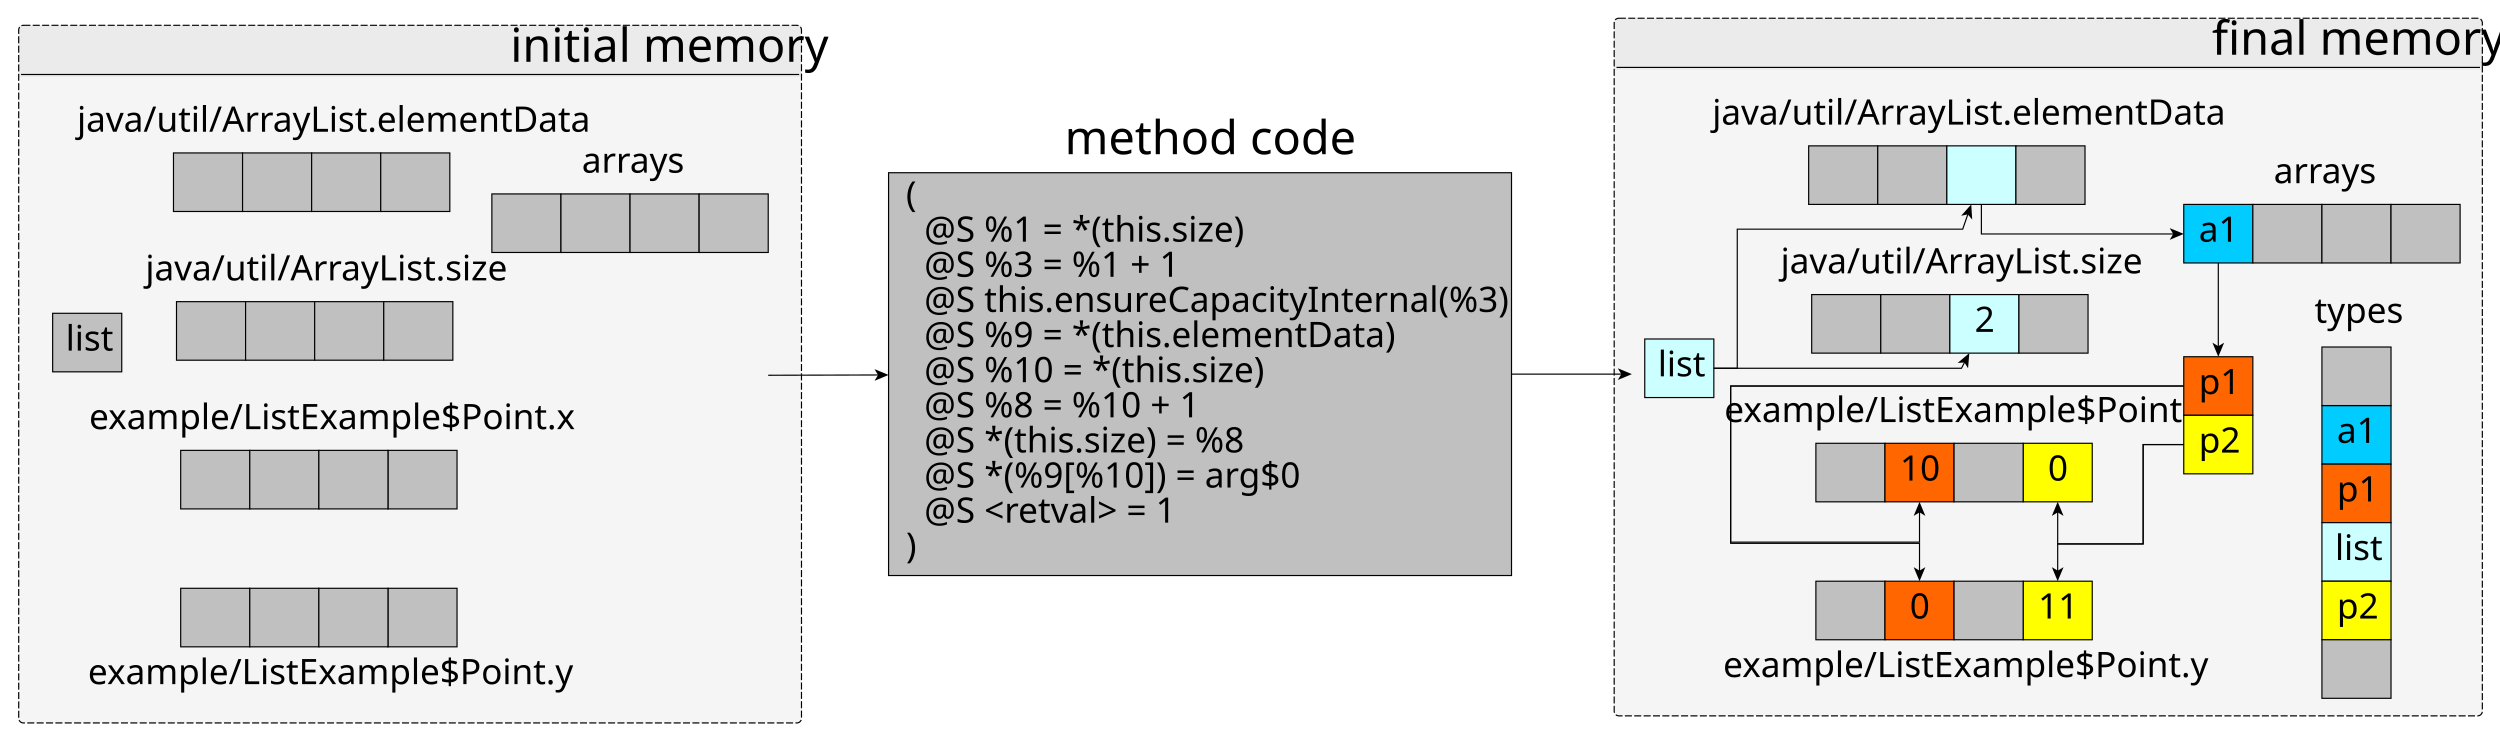
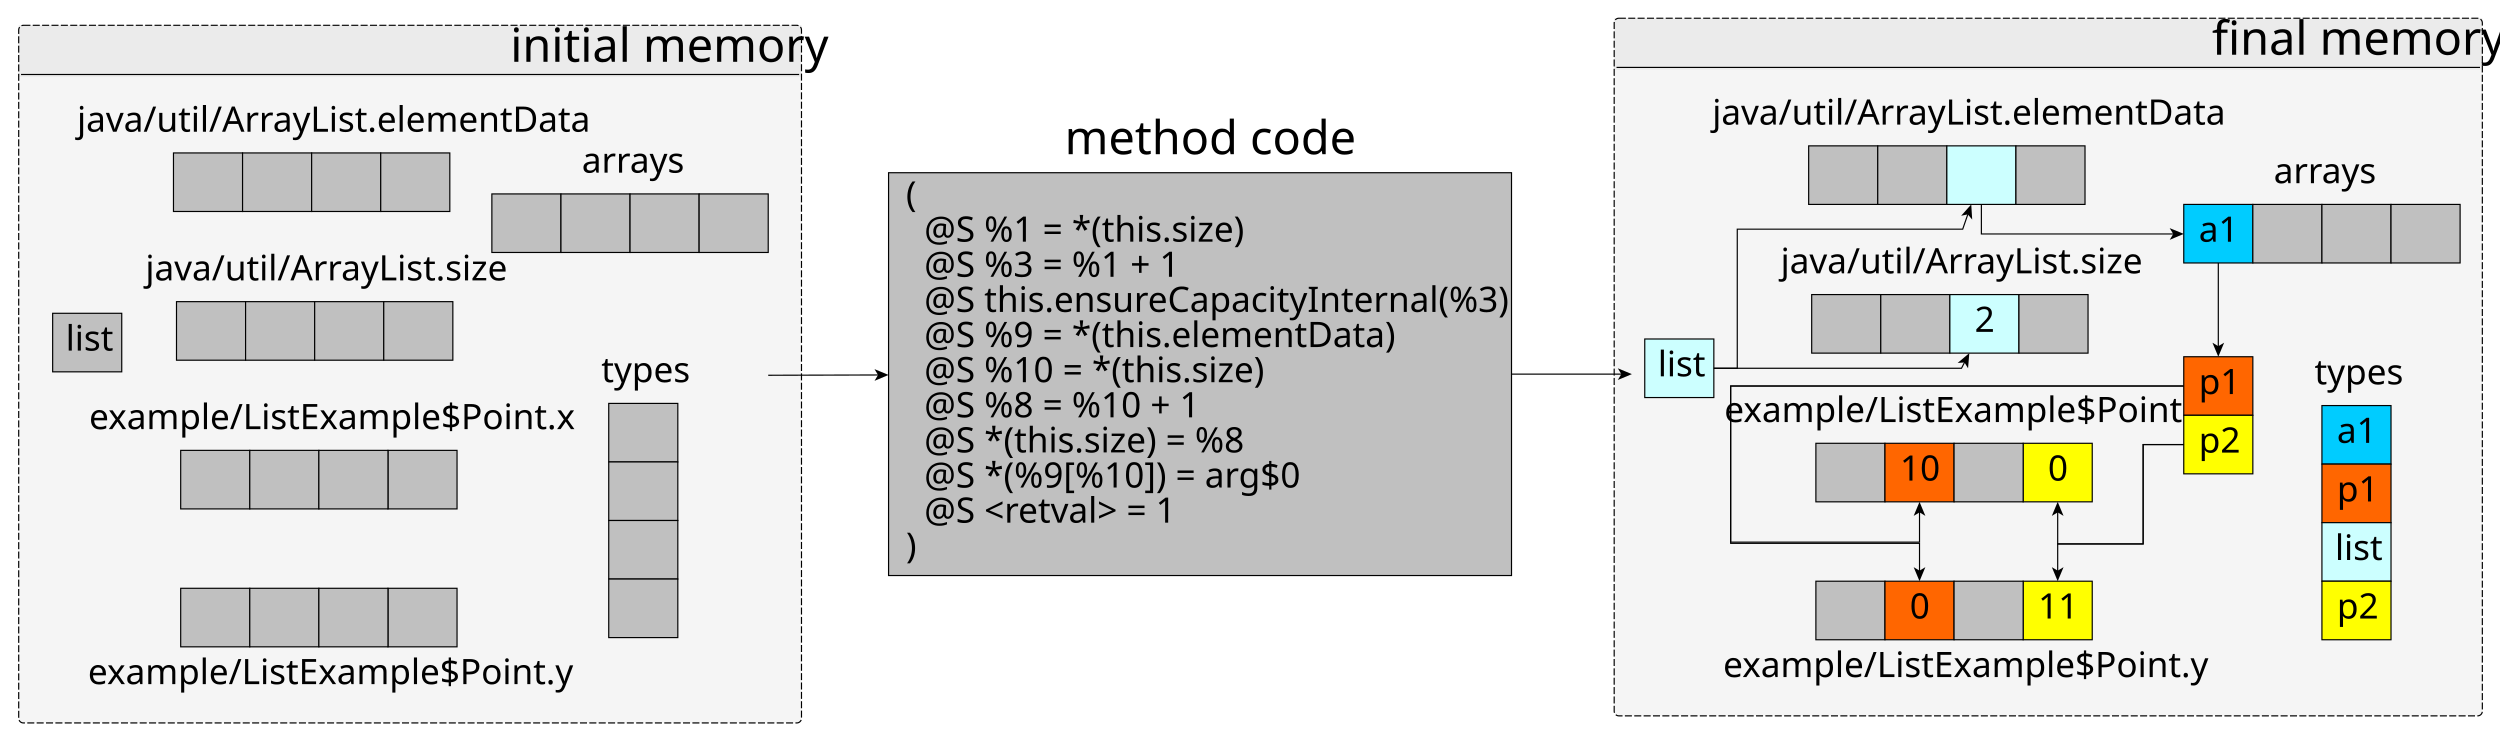
<svg xmlns="http://www.w3.org/2000/svg" fill-opacity="1" color-rendering="auto" color-interpolation="auto" text-rendering="auto" stroke="black" stroke-linecap="square" width="2135" stroke-miterlimit="10" shape-rendering="auto" stroke-opacity="1" fill="black" stroke-dasharray="none" font-weight="normal" stroke-width="1" height="633" font-family="'Dialog'" font-style="normal" stroke-linejoin="miter" font-size="12px" stroke-dashoffset="0" image-rendering="auto">
  <defs id="genericDefs" />
  <g>
    <defs id="defs1">
      <clipPath clipPathUnits="userSpaceOnUse" id="clipPath1">
        <path d="M0 0 L2135 0 L2135 633 L0 633 L0 0 Z" />
      </clipPath>
      <clipPath clipPathUnits="userSpaceOnUse" id="clipPath2">
        <path d="M660 547 L2795 547 L2795 1180 L660 1180 L660 547 Z" />
      </clipPath>
    </defs>
    <g fill="rgb(245,245,245)" text-rendering="geometricPrecision" shape-rendering="geometricPrecision" transform="matrix(1,0,0,1,-660,-547)" stroke="rgb(245,245,245)">
      <rect x="2038.512" y="562.568" clip-path="url(#clipPath2)" width="741.406" rx="4" ry="4" height="595.784" stroke="none" />
    </g>
    <g fill="rgb(235,235,235)" text-rendering="geometricPrecision" shape-rendering="geometricPrecision" transform="matrix(1,0,0,1,-660,-547)" stroke="rgb(235,235,235)">
      <rect x="2038.512" width="741.406" height="44" y="562.568" clip-path="url(#clipPath2)" stroke="none" />
    </g>
    <g font-size="40px" stroke-linecap="butt" transform="matrix(1,0,0,1,-660,-547)" text-rendering="geometricPrecision" font-family="sans-serif" shape-rendering="geometricPrecision" stroke-miterlimit="1.45">
      <text x="2548.999" xml:space="preserve" y="593.728" clip-path="url(#clipPath2)" stroke="none">final memory</text>
      <line y2="604.568" fill="none" x1="2040.512" clip-path="url(#clipPath2)" x2="2777.918" y1="604.568" />
      <rect x="2038.512" y="562.568" clip-path="url(#clipPath2)" fill="none" width="741.406" stroke-dasharray="6,2" rx="4" ry="4" height="595.784" />
    </g>
    <g fill="rgb(204,255,255)" text-rendering="geometricPrecision" shape-rendering="geometricPrecision" transform="matrix(1,0,0,1,-660,-547)" stroke="rgb(204,255,255)">
      <rect x="2064.624" width="59" height="50" y="836.504" clip-path="url(#clipPath2)" stroke="none" />
    </g>
    <g text-rendering="geometricPrecision" stroke-miterlimit="1.45" shape-rendering="geometricPrecision" transform="matrix(1,0,0,1,-660,-547)" stroke-linecap="butt">
      <rect fill="none" x="2064.624" width="59" height="50" y="836.504" clip-path="url(#clipPath2)" />
      <text x="2075.794" font-size="30px" y="868.374" clip-path="url(#clipPath2)" font-family="sans-serif" stroke="none" xml:space="preserve">list</text>
    </g>
    <g fill="silver" text-rendering="geometricPrecision" shape-rendering="geometricPrecision" transform="matrix(1,0,0,1,-660,-547)" stroke="silver">
      <rect x="2207.184" width="59" height="50" y="798.568" clip-path="url(#clipPath2)" stroke="none" />
    </g>
    <g text-rendering="geometricPrecision" stroke-miterlimit="1.45" shape-rendering="geometricPrecision" transform="matrix(1,0,0,1,-660,-547)" stroke-linecap="butt">
      <rect fill="none" x="2207.184" width="59" height="50" y="798.568" clip-path="url(#clipPath2)" />
    </g>
    <g fill="silver" text-rendering="geometricPrecision" shape-rendering="geometricPrecision" transform="matrix(1,0,0,1,-660,-547)" stroke="silver">
      <rect x="2266.184" width="59" height="50" y="798.568" clip-path="url(#clipPath2)" stroke="none" />
    </g>
    <g text-rendering="geometricPrecision" stroke-miterlimit="1.45" shape-rendering="geometricPrecision" transform="matrix(1,0,0,1,-660,-547)" stroke-linecap="butt">
      <rect fill="none" x="2266.184" width="59" height="50" y="798.568" clip-path="url(#clipPath2)" />
    </g>
    <g fill="rgb(204,255,255)" text-rendering="geometricPrecision" shape-rendering="geometricPrecision" transform="matrix(1,0,0,1,-660,-547)" stroke="rgb(204,255,255)">
      <rect x="2325.184" width="59" height="50" y="798.568" clip-path="url(#clipPath2)" stroke="none" />
    </g>
    <g text-rendering="geometricPrecision" stroke-miterlimit="1.45" shape-rendering="geometricPrecision" transform="matrix(1,0,0,1,-660,-547)" stroke-linecap="butt">
      <rect fill="none" x="2325.184" width="59" height="50" y="798.568" clip-path="url(#clipPath2)" />
      <text x="2346.344" font-size="30px" y="830.438" clip-path="url(#clipPath2)" font-family="sans-serif" stroke="none" xml:space="preserve">2</text>
    </g>
    <g fill="silver" text-rendering="geometricPrecision" shape-rendering="geometricPrecision" transform="matrix(1,0,0,1,-660,-547)" stroke="silver">
      <rect x="2384.184" width="59" height="50" y="798.568" clip-path="url(#clipPath2)" stroke="none" />
    </g>
    <g text-rendering="geometricPrecision" stroke-miterlimit="1.45" shape-rendering="geometricPrecision" transform="matrix(1,0,0,1,-660,-547)" stroke-linecap="butt">
      <rect fill="none" x="2384.184" width="59" height="50" y="798.568" clip-path="url(#clipPath2)" />
    </g>
    <g fill="silver" text-rendering="geometricPrecision" shape-rendering="geometricPrecision" transform="matrix(1,0,0,1,-660,-547)" stroke="silver">
      <rect x="2204.6" width="59" height="50" y="671.568" clip-path="url(#clipPath2)" stroke="none" />
    </g>
    <g text-rendering="geometricPrecision" stroke-miterlimit="1.45" shape-rendering="geometricPrecision" transform="matrix(1,0,0,1,-660,-547)" stroke-linecap="butt">
      <rect fill="none" x="2204.6" width="59" height="50" y="671.568" clip-path="url(#clipPath2)" />
    </g>
    <g fill="silver" text-rendering="geometricPrecision" shape-rendering="geometricPrecision" transform="matrix(1,0,0,1,-660,-547)" stroke="silver">
      <rect x="2263.6" width="59" height="50" y="671.568" clip-path="url(#clipPath2)" stroke="none" />
    </g>
    <g text-rendering="geometricPrecision" stroke-miterlimit="1.45" shape-rendering="geometricPrecision" transform="matrix(1,0,0,1,-660,-547)" stroke-linecap="butt">
      <rect fill="none" x="2263.6" width="59" height="50" y="671.568" clip-path="url(#clipPath2)" />
    </g>
    <g fill="rgb(204,255,255)" text-rendering="geometricPrecision" shape-rendering="geometricPrecision" transform="matrix(1,0,0,1,-660,-547)" stroke="rgb(204,255,255)">
      <rect x="2322.6" width="59" height="50" y="671.568" clip-path="url(#clipPath2)" stroke="none" />
    </g>
    <g text-rendering="geometricPrecision" stroke-miterlimit="1.45" shape-rendering="geometricPrecision" transform="matrix(1,0,0,1,-660,-547)" stroke-linecap="butt">
      <rect fill="none" x="2322.6" width="59" height="50" y="671.568" clip-path="url(#clipPath2)" />
    </g>
    <g fill="silver" text-rendering="geometricPrecision" shape-rendering="geometricPrecision" transform="matrix(1,0,0,1,-660,-547)" stroke="silver">
      <rect x="2381.6" width="59" height="50" y="671.568" clip-path="url(#clipPath2)" stroke="none" />
    </g>
    <g text-rendering="geometricPrecision" stroke-miterlimit="1.45" shape-rendering="geometricPrecision" transform="matrix(1,0,0,1,-660,-547)" stroke-linecap="butt">
      <rect fill="none" x="2381.6" width="59" height="50" y="671.568" clip-path="url(#clipPath2)" />
    </g>
    <g fill="silver" text-rendering="geometricPrecision" shape-rendering="geometricPrecision" transform="matrix(1,0,0,1,-660,-547)" stroke="silver">
      <rect x="2210.768" width="59" height="50" y="925.568" clip-path="url(#clipPath2)" stroke="none" />
    </g>
    <g text-rendering="geometricPrecision" stroke-miterlimit="1.45" shape-rendering="geometricPrecision" transform="matrix(1,0,0,1,-660,-547)" stroke-linecap="butt">
      <rect fill="none" x="2210.768" width="59" height="50" y="925.568" clip-path="url(#clipPath2)" />
    </g>
    <g fill="rgb(255,102,0)" text-rendering="geometricPrecision" shape-rendering="geometricPrecision" transform="matrix(1,0,0,1,-660,-547)" stroke="rgb(255,102,0)">
      <rect x="2269.768" width="59" height="50" y="925.568" clip-path="url(#clipPath2)" stroke="none" />
    </g>
    <g text-rendering="geometricPrecision" stroke-miterlimit="1.45" shape-rendering="geometricPrecision" transform="matrix(1,0,0,1,-660,-547)" stroke-linecap="butt">
      <rect fill="none" x="2269.768" width="59" height="50" y="925.568" clip-path="url(#clipPath2)" />
      <text x="2282.588" font-size="30px" y="957.438" clip-path="url(#clipPath2)" font-family="sans-serif" stroke="none" xml:space="preserve">10</text>
    </g>
    <g fill="yellow" text-rendering="geometricPrecision" shape-rendering="geometricPrecision" transform="matrix(1,0,0,1,-660,-547)" stroke="yellow">
      <rect x="2387.768" width="59" height="50" y="925.568" clip-path="url(#clipPath2)" stroke="none" />
    </g>
    <g text-rendering="geometricPrecision" stroke-miterlimit="1.45" shape-rendering="geometricPrecision" transform="matrix(1,0,0,1,-660,-547)" stroke-linecap="butt">
      <rect fill="none" x="2387.768" width="59" height="50" y="925.568" clip-path="url(#clipPath2)" />
      <text x="2408.928" font-size="30px" y="957.438" clip-path="url(#clipPath2)" font-family="sans-serif" stroke="none" xml:space="preserve">0</text>
    </g>
    <g fill="silver" text-rendering="geometricPrecision" shape-rendering="geometricPrecision" transform="matrix(1,0,0,1,-660,-547)" stroke="silver">
      <rect x="2328.768" width="59" height="50" y="925.568" clip-path="url(#clipPath2)" stroke="none" />
    </g>
    <g text-rendering="geometricPrecision" stroke-miterlimit="1.45" shape-rendering="geometricPrecision" transform="matrix(1,0,0,1,-660,-547)" stroke-linecap="butt">
      <rect fill="none" x="2328.768" width="59" height="50" y="925.568" clip-path="url(#clipPath2)" />
    </g>
    <g fill="silver" text-rendering="geometricPrecision" shape-rendering="geometricPrecision" transform="matrix(1,0,0,1,-660,-547)" stroke="silver">
      <rect x="2210.768" width="59" height="50" y="1043.352" clip-path="url(#clipPath2)" stroke="none" />
    </g>
    <g text-rendering="geometricPrecision" stroke-miterlimit="1.45" shape-rendering="geometricPrecision" transform="matrix(1,0,0,1,-660,-547)" stroke-linecap="butt">
      <rect fill="none" x="2210.768" width="59" height="50" y="1043.352" clip-path="url(#clipPath2)" />
    </g>
    <g fill="rgb(255,102,0)" text-rendering="geometricPrecision" shape-rendering="geometricPrecision" transform="matrix(1,0,0,1,-660,-547)" stroke="rgb(255,102,0)">
      <rect x="2269.768" width="59" height="50" y="1043.352" clip-path="url(#clipPath2)" stroke="none" />
    </g>
    <g text-rendering="geometricPrecision" stroke-miterlimit="1.45" shape-rendering="geometricPrecision" transform="matrix(1,0,0,1,-660,-547)" stroke-linecap="butt">
      <rect fill="none" x="2269.768" width="59" height="50" y="1043.352" clip-path="url(#clipPath2)" />
      <text x="2290.928" font-size="30px" y="1075.222" clip-path="url(#clipPath2)" font-family="sans-serif" stroke="none" xml:space="preserve">0</text>
    </g>
    <g fill="yellow" text-rendering="geometricPrecision" shape-rendering="geometricPrecision" transform="matrix(1,0,0,1,-660,-547)" stroke="yellow">
      <rect x="2387.768" width="59" height="50" y="1043.352" clip-path="url(#clipPath2)" stroke="none" />
    </g>
    <g text-rendering="geometricPrecision" stroke-miterlimit="1.45" shape-rendering="geometricPrecision" transform="matrix(1,0,0,1,-660,-547)" stroke-linecap="butt">
      <rect fill="none" x="2387.768" width="59" height="50" y="1043.352" clip-path="url(#clipPath2)" />
      <text x="2400.588" font-size="30px" y="1075.222" clip-path="url(#clipPath2)" font-family="sans-serif" stroke="none" xml:space="preserve">11</text>
    </g>
    <g fill="silver" text-rendering="geometricPrecision" shape-rendering="geometricPrecision" transform="matrix(1,0,0,1,-660,-547)" stroke="silver">
      <rect x="2328.768" width="59" height="50" y="1043.352" clip-path="url(#clipPath2)" stroke="none" />
    </g>
    <g text-rendering="geometricPrecision" stroke-miterlimit="1.45" shape-rendering="geometricPrecision" transform="matrix(1,0,0,1,-660,-547)" stroke-linecap="butt">
      <rect fill="none" x="2328.768" width="59" height="50" y="1043.352" clip-path="url(#clipPath2)" />
      <text x="2180.649" font-size="30px" y="780.438" clip-path="url(#clipPath2)" font-family="sans-serif" stroke="none" xml:space="preserve">java/util/ArrayList.size</text>
      <text x="2122.284" font-size="30px" y="653.438" clip-path="url(#clipPath2)" font-family="sans-serif" stroke="none" xml:space="preserve">java/util/ArrayList.elementData</text>
      <text x="2132.528" font-size="30px" y="907.438" clip-path="url(#clipPath2)" font-family="sans-serif" stroke="none" xml:space="preserve">example/ListExample$Point.x</text>
      <text x="2131.528" font-size="30px" y="1125.222" clip-path="url(#clipPath2)" font-family="sans-serif" stroke="none" xml:space="preserve">example/ListExample$Point.y</text>
    </g>
    <g fill="rgb(0,204,255)" text-rendering="geometricPrecision" shape-rendering="geometricPrecision" transform="matrix(1,0,0,1,-660,-547)" stroke="rgb(0,204,255)">
      <rect x="2524.928" width="59" height="50" y="721.568" clip-path="url(#clipPath2)" stroke="none" />
    </g>
    <g text-rendering="geometricPrecision" stroke-miterlimit="1.45" shape-rendering="geometricPrecision" transform="matrix(1,0,0,1,-660,-547)" stroke-linecap="butt">
      <rect fill="none" x="2524.928" width="59" height="50" y="721.568" clip-path="url(#clipPath2)" />
      <text x="2537.748" font-size="30px" y="753.438" clip-path="url(#clipPath2)" font-family="sans-serif" stroke="none" xml:space="preserve">a1</text>
    </g>
    <g fill="silver" text-rendering="geometricPrecision" shape-rendering="geometricPrecision" transform="matrix(1,0,0,1,-660,-547)" stroke="silver">
      <rect x="2583.928" width="59" height="50" y="721.568" clip-path="url(#clipPath2)" stroke="none" />
    </g>
    <g text-rendering="geometricPrecision" stroke-miterlimit="1.45" shape-rendering="geometricPrecision" transform="matrix(1,0,0,1,-660,-547)" stroke-linecap="butt">
      <rect fill="none" x="2583.928" width="59" height="50" y="721.568" clip-path="url(#clipPath2)" />
    </g>
    <g fill="silver" text-rendering="geometricPrecision" shape-rendering="geometricPrecision" transform="matrix(1,0,0,1,-660,-547)" stroke="silver">
      <rect x="2642.928" width="59" height="50" y="721.568" clip-path="url(#clipPath2)" stroke="none" />
    </g>
    <g text-rendering="geometricPrecision" stroke-miterlimit="1.45" shape-rendering="geometricPrecision" transform="matrix(1,0,0,1,-660,-547)" stroke-linecap="butt">
      <rect fill="none" x="2642.928" width="59" height="50" y="721.568" clip-path="url(#clipPath2)" />
    </g>
    <g fill="silver" text-rendering="geometricPrecision" shape-rendering="geometricPrecision" transform="matrix(1,0,0,1,-660,-547)" stroke="silver">
      <rect x="2701.928" width="59" height="50" y="721.568" clip-path="url(#clipPath2)" stroke="none" />
    </g>
    <g text-rendering="geometricPrecision" stroke-miterlimit="1.45" shape-rendering="geometricPrecision" transform="matrix(1,0,0,1,-660,-547)" stroke-linecap="butt">
      <rect fill="none" x="2701.928" width="59" height="50" y="721.568" clip-path="url(#clipPath2)" />
      <text x="2601.758" font-size="30px" y="703.438" clip-path="url(#clipPath2)" font-family="sans-serif" stroke="none" xml:space="preserve">arrays</text>
    </g>
    <g fill="rgb(0,204,255)" text-rendering="geometricPrecision" shape-rendering="geometricPrecision" transform="matrix(1,0,0,1,-660,-547)" stroke="rgb(0,204,255)">
      <rect x="2642.928" width="59" height="50" y="893.352" clip-path="url(#clipPath2)" stroke="none" />
    </g>
    <g text-rendering="geometricPrecision" stroke-miterlimit="1.45" shape-rendering="geometricPrecision" transform="matrix(1,0,0,1,-660,-547)" stroke-linecap="butt">
      <rect fill="none" x="2642.928" width="59" height="50" y="893.352" clip-path="url(#clipPath2)" />
      <text x="2655.748" font-size="30px" y="925.222" clip-path="url(#clipPath2)" font-family="sans-serif" stroke="none" xml:space="preserve">a1</text>
    </g>
    <g fill="rgb(255,102,0)" text-rendering="geometricPrecision" shape-rendering="geometricPrecision" transform="matrix(1,0,0,1,-660,-547)" stroke="rgb(255,102,0)">
      <rect x="2642.928" width="59" height="50" y="943.352" clip-path="url(#clipPath2)" stroke="none" />
    </g>
    <g text-rendering="geometricPrecision" stroke-miterlimit="1.45" shape-rendering="geometricPrecision" transform="matrix(1,0,0,1,-660,-547)" stroke-linecap="butt">
      <rect fill="none" x="2642.928" width="59" height="50" y="943.352" clip-path="url(#clipPath2)" />
      <text x="2655.748" font-size="30px" y="975.222" clip-path="url(#clipPath2)" font-family="sans-serif" stroke="none" xml:space="preserve">p1</text>
    </g>
    <g fill="rgb(204,255,255)" text-rendering="geometricPrecision" shape-rendering="geometricPrecision" transform="matrix(1,0,0,1,-660,-547)" stroke="rgb(204,255,255)">
      <rect x="2642.928" width="59" height="50" y="993.352" clip-path="url(#clipPath2)" stroke="none" />
    </g>
    <g text-rendering="geometricPrecision" stroke-miterlimit="1.45" shape-rendering="geometricPrecision" transform="matrix(1,0,0,1,-660,-547)" stroke-linecap="butt">
      <rect fill="none" x="2642.928" width="59" height="50" y="993.352" clip-path="url(#clipPath2)" />
      <text x="2654.098" font-size="30px" y="1025.222" clip-path="url(#clipPath2)" font-family="sans-serif" stroke="none" xml:space="preserve">list</text>
    </g>
    <g fill="yellow" text-rendering="geometricPrecision" shape-rendering="geometricPrecision" transform="matrix(1,0,0,1,-660,-547)" stroke="yellow">
      <rect x="2642.928" width="59" height="50" y="1043.352" clip-path="url(#clipPath2)" stroke="none" />
    </g>
    <g text-rendering="geometricPrecision" stroke-miterlimit="1.45" shape-rendering="geometricPrecision" transform="matrix(1,0,0,1,-660,-547)" stroke-linecap="butt">
      <rect fill="none" x="2642.928" width="59" height="50" y="1043.352" clip-path="url(#clipPath2)" />
      <text x="2655.748" font-size="30px" y="1075.222" clip-path="url(#clipPath2)" font-family="sans-serif" stroke="none" xml:space="preserve">p2</text>
-       <text x="2636.578" font-size="30px" y="822.662" clip-path="url(#clipPath2)" font-family="sans-serif" stroke="none" xml:space="preserve">types</text>
+       <text x="2636.578" font-size="30px" y="875.222" clip-path="url(#clipPath2)" font-family="sans-serif" stroke="none" xml:space="preserve">types</text>
    </g>
    <g fill="rgb(255,102,0)" text-rendering="geometricPrecision" shape-rendering="geometricPrecision" transform="matrix(1,0,0,1,-660,-547)" stroke="rgb(255,102,0)">
      <rect x="2524.928" width="59" height="50" y="851.656" clip-path="url(#clipPath2)" stroke="none" />
    </g>
    <g text-rendering="geometricPrecision" stroke-miterlimit="1.45" shape-rendering="geometricPrecision" transform="matrix(1,0,0,1,-660,-547)" stroke-linecap="butt">
      <rect fill="none" x="2524.928" width="59" height="50" y="851.656" clip-path="url(#clipPath2)" />
      <text x="2537.748" font-size="30px" y="883.526" clip-path="url(#clipPath2)" font-family="sans-serif" stroke="none" xml:space="preserve">p1</text>
    </g>
    <g fill="yellow" text-rendering="geometricPrecision" shape-rendering="geometricPrecision" transform="matrix(1,0,0,1,-660,-547)" stroke="yellow">
      <rect x="2524.928" width="59" height="50" y="901.656" clip-path="url(#clipPath2)" stroke="none" />
    </g>
    <g text-rendering="geometricPrecision" stroke-miterlimit="1.45" shape-rendering="geometricPrecision" transform="matrix(1,0,0,1,-660,-547)" stroke-linecap="butt">
      <rect fill="none" x="2524.928" width="59" height="50" y="901.656" clip-path="url(#clipPath2)" />
      <text x="2537.748" font-size="30px" y="933.526" clip-path="url(#clipPath2)" font-family="sans-serif" stroke="none" xml:space="preserve">p2</text>
-     </g>
-     <g fill="silver" text-rendering="geometricPrecision" shape-rendering="geometricPrecision" transform="matrix(1,0,0,1,-660,-547)" stroke="silver">
-       <rect x="2642.928" width="59" height="50" y="843.352" clip-path="url(#clipPath2)" stroke="none" />
-     </g>
-     <g text-rendering="geometricPrecision" stroke-miterlimit="1.45" shape-rendering="geometricPrecision" transform="matrix(1,0,0,1,-660,-547)" stroke-linecap="butt">
-       <rect fill="none" x="2642.928" width="59" height="50" y="843.352" clip-path="url(#clipPath2)" />
-     </g>
-     <g fill="silver" text-rendering="geometricPrecision" shape-rendering="geometricPrecision" transform="matrix(1,0,0,1,-660,-547)" stroke="silver">
-       <rect x="2642.928" width="59" height="50" y="1093.352" clip-path="url(#clipPath2)" stroke="none" />
-     </g>
-     <g text-rendering="geometricPrecision" stroke-miterlimit="1.45" shape-rendering="geometricPrecision" transform="matrix(1,0,0,1,-660,-547)" stroke-linecap="butt">
-       <rect fill="none" x="2642.928" width="59" height="50" y="1093.352" clip-path="url(#clipPath2)" />
      <path fill="none" d="M2123.624 861.504 L2335.112 861.504 L2338.118 855.678" clip-path="url(#clipPath2)" />
      <path d="M2341.786 848.568 L2331.84 856.94 L2337.659 856.566 L2340.727 861.525 Z" clip-path="url(#clipPath2)" stroke="none" />
      <path fill="none" d="M2123.624 861.504 L2143.624 861.504 L2143.624 742.72 L2336.136 742.72 L2340.837 729.129" clip-path="url(#clipPath2)" />
      <path d="M2343.452 721.568 L2334.804 731.274 L2340.51 730.073 L2344.255 734.543 Z" clip-path="url(#clipPath2)" stroke="none" />
      <path fill="none" d="M2352.1 721.568 L2352.1 746.816 L2512.444 746.816 L2516.928 746.789" clip-path="url(#clipPath2)" />
      <path d="M2524.928 746.742 L2512.899 741.813 L2515.928 746.795 L2512.958 751.813 Z" clip-path="url(#clipPath2)" stroke="none" />
      <path fill="none" d="M2554.428 771.568 L2554.428 843.656" clip-path="url(#clipPath2)" />
      <path d="M2554.428 851.656 L2559.428 839.656 L2554.428 842.656 L2549.428 839.656 Z" clip-path="url(#clipPath2)" stroke="none" />
      <path fill="none" d="M2524.928 876.656 L2137.992 876.656 L2137.992 1009.984 L2299.268 1009.984 L2299.268 983.568" clip-path="url(#clipPath2)" />
      <path d="M2299.268 975.568 L2294.268 987.568 L2299.268 984.568 L2304.268 987.568 Z" clip-path="url(#clipPath2)" stroke="none" />
      <path fill="none" d="M2524.928 876.656 L2137.992 876.656 L2137.992 1011.008 L2299.268 1011.008 L2299.268 1035.352" clip-path="url(#clipPath2)" />
      <path d="M2299.268 1043.352 L2304.268 1031.352 L2299.268 1034.352 L2294.268 1031.352 Z" clip-path="url(#clipPath2)" stroke="none" />
      <path fill="none" d="M2524.928 926.656 L2490.248 926.656 L2490.248 1011.52 L2417.268 1011.52 L2417.268 983.568" clip-path="url(#clipPath2)" />
      <path d="M2417.268 975.568 L2412.268 987.568 L2417.268 984.568 L2422.268 987.568 Z" clip-path="url(#clipPath2)" stroke="none" />
      <path fill="none" d="M2524.928 926.656 L2490.248 926.656 L2490.248 1011.52 L2417.268 1011.52 L2417.268 1035.352" clip-path="url(#clipPath2)" />
      <path d="M2417.268 1043.352 L2422.268 1031.352 L2417.268 1034.352 L2412.268 1031.352 Z" clip-path="url(#clipPath2)" stroke="none" />
    </g>
    <g fill="rgb(245,245,245)" text-rendering="geometricPrecision" shape-rendering="geometricPrecision" transform="matrix(1,0,0,1,-660,-547)" stroke="rgb(245,245,245)">
      <rect x="675.968" y="568.612" clip-path="url(#clipPath2)" width="668.504" rx="4" ry="4" height="595.784" stroke="none" />
      <rect x="675.968" y="568.612" clip-path="url(#clipPath2)" fill="rgb(235,235,235)" width="668.504" height="44" stroke="none" />
    </g>
    <g font-size="40px" stroke-linecap="butt" transform="matrix(1,0,0,1,-660,-547)" text-rendering="geometricPrecision" font-family="sans-serif" shape-rendering="geometricPrecision" stroke-miterlimit="1.45">
      <text x="1095.792" xml:space="preserve" y="599.772" clip-path="url(#clipPath2)" stroke="none">initial memory</text>
      <line y2="610.612" fill="none" x1="677.968" clip-path="url(#clipPath2)" x2="1342.472" y1="610.612" />
      <rect x="675.968" y="568.612" clip-path="url(#clipPath2)" fill="none" width="668.504" stroke-dasharray="6,2" rx="4" ry="4" height="595.784" />
    </g>
    <g fill="silver" text-rendering="geometricPrecision" shape-rendering="geometricPrecision" transform="matrix(1,0,0,1,-660,-547)" stroke="silver">
      <rect x="704.968" width="59" height="50" y="814.548" clip-path="url(#clipPath2)" stroke="none" />
    </g>
    <g text-rendering="geometricPrecision" stroke-miterlimit="1.45" shape-rendering="geometricPrecision" transform="matrix(1,0,0,1,-660,-547)" stroke-linecap="butt">
      <rect fill="none" x="704.968" width="59" height="50" y="814.548" clip-path="url(#clipPath2)" />
      <text x="716.138" font-size="30px" y="846.418" clip-path="url(#clipPath2)" font-family="sans-serif" stroke="none" xml:space="preserve">list</text>
    </g>
    <g fill="silver" text-rendering="geometricPrecision" shape-rendering="geometricPrecision" transform="matrix(1,0,0,1,-660,-547)" stroke="silver">
      <rect x="810.728" width="59" height="50" y="804.612" clip-path="url(#clipPath2)" stroke="none" />
    </g>
    <g text-rendering="geometricPrecision" stroke-miterlimit="1.45" shape-rendering="geometricPrecision" transform="matrix(1,0,0,1,-660,-547)" stroke-linecap="butt">
      <rect fill="none" x="810.728" width="59" height="50" y="804.612" clip-path="url(#clipPath2)" />
    </g>
    <g fill="silver" text-rendering="geometricPrecision" shape-rendering="geometricPrecision" transform="matrix(1,0,0,1,-660,-547)" stroke="silver">
      <rect x="869.728" width="59" height="50" y="804.612" clip-path="url(#clipPath2)" stroke="none" />
    </g>
    <g text-rendering="geometricPrecision" stroke-miterlimit="1.45" shape-rendering="geometricPrecision" transform="matrix(1,0,0,1,-660,-547)" stroke-linecap="butt">
      <rect fill="none" x="869.728" width="59" height="50" y="804.612" clip-path="url(#clipPath2)" />
    </g>
    <g fill="silver" text-rendering="geometricPrecision" shape-rendering="geometricPrecision" transform="matrix(1,0,0,1,-660,-547)" stroke="silver">
      <rect x="928.728" width="59" height="50" y="804.612" clip-path="url(#clipPath2)" stroke="none" />
    </g>
    <g text-rendering="geometricPrecision" stroke-miterlimit="1.45" shape-rendering="geometricPrecision" transform="matrix(1,0,0,1,-660,-547)" stroke-linecap="butt">
      <rect fill="none" x="928.728" width="59" height="50" y="804.612" clip-path="url(#clipPath2)" />
    </g>
    <g fill="silver" text-rendering="geometricPrecision" shape-rendering="geometricPrecision" transform="matrix(1,0,0,1,-660,-547)" stroke="silver">
      <rect x="987.728" width="59" height="50" y="804.612" clip-path="url(#clipPath2)" stroke="none" />
    </g>
    <g text-rendering="geometricPrecision" stroke-miterlimit="1.45" shape-rendering="geometricPrecision" transform="matrix(1,0,0,1,-660,-547)" stroke-linecap="butt">
      <rect fill="none" x="987.728" width="59" height="50" y="804.612" clip-path="url(#clipPath2)" />
    </g>
    <g fill="silver" text-rendering="geometricPrecision" shape-rendering="geometricPrecision" transform="matrix(1,0,0,1,-660,-547)" stroke="silver">
      <rect x="808.144" width="59" height="50" y="677.612" clip-path="url(#clipPath2)" stroke="none" />
    </g>
    <g text-rendering="geometricPrecision" stroke-miterlimit="1.45" shape-rendering="geometricPrecision" transform="matrix(1,0,0,1,-660,-547)" stroke-linecap="butt">
      <rect fill="none" x="808.144" width="59" height="50" y="677.612" clip-path="url(#clipPath2)" />
    </g>
    <g fill="silver" text-rendering="geometricPrecision" shape-rendering="geometricPrecision" transform="matrix(1,0,0,1,-660,-547)" stroke="silver">
      <rect x="867.144" width="59" height="50" y="677.612" clip-path="url(#clipPath2)" stroke="none" />
    </g>
    <g text-rendering="geometricPrecision" stroke-miterlimit="1.45" shape-rendering="geometricPrecision" transform="matrix(1,0,0,1,-660,-547)" stroke-linecap="butt">
      <rect fill="none" x="867.144" width="59" height="50" y="677.612" clip-path="url(#clipPath2)" />
    </g>
    <g fill="silver" text-rendering="geometricPrecision" shape-rendering="geometricPrecision" transform="matrix(1,0,0,1,-660,-547)" stroke="silver">
      <rect x="926.144" width="59" height="50" y="677.612" clip-path="url(#clipPath2)" stroke="none" />
    </g>
    <g text-rendering="geometricPrecision" stroke-miterlimit="1.45" shape-rendering="geometricPrecision" transform="matrix(1,0,0,1,-660,-547)" stroke-linecap="butt">
      <rect fill="none" x="926.144" width="59" height="50" y="677.612" clip-path="url(#clipPath2)" />
    </g>
    <g fill="silver" text-rendering="geometricPrecision" shape-rendering="geometricPrecision" transform="matrix(1,0,0,1,-660,-547)" stroke="silver">
      <rect x="985.144" width="59" height="50" y="677.612" clip-path="url(#clipPath2)" stroke="none" />
    </g>
    <g text-rendering="geometricPrecision" stroke-miterlimit="1.45" shape-rendering="geometricPrecision" transform="matrix(1,0,0,1,-660,-547)" stroke-linecap="butt">
      <rect fill="none" x="985.144" width="59" height="50" y="677.612" clip-path="url(#clipPath2)" />
    </g>
    <g fill="silver" text-rendering="geometricPrecision" shape-rendering="geometricPrecision" transform="matrix(1,0,0,1,-660,-547)" stroke="silver">
      <rect x="814.312" width="59" height="50" y="931.612" clip-path="url(#clipPath2)" stroke="none" />
    </g>
    <g text-rendering="geometricPrecision" stroke-miterlimit="1.45" shape-rendering="geometricPrecision" transform="matrix(1,0,0,1,-660,-547)" stroke-linecap="butt">
      <rect fill="none" x="814.312" width="59" height="50" y="931.612" clip-path="url(#clipPath2)" />
    </g>
    <g fill="silver" text-rendering="geometricPrecision" shape-rendering="geometricPrecision" transform="matrix(1,0,0,1,-660,-547)" stroke="silver">
      <rect x="873.312" width="59" height="50" y="931.612" clip-path="url(#clipPath2)" stroke="none" />
    </g>
    <g text-rendering="geometricPrecision" stroke-miterlimit="1.45" shape-rendering="geometricPrecision" transform="matrix(1,0,0,1,-660,-547)" stroke-linecap="butt">
      <rect fill="none" x="873.312" width="59" height="50" y="931.612" clip-path="url(#clipPath2)" />
    </g>
    <g fill="silver" text-rendering="geometricPrecision" shape-rendering="geometricPrecision" transform="matrix(1,0,0,1,-660,-547)" stroke="silver">
      <rect x="991.312" width="59" height="50" y="931.612" clip-path="url(#clipPath2)" stroke="none" />
    </g>
    <g text-rendering="geometricPrecision" stroke-miterlimit="1.45" shape-rendering="geometricPrecision" transform="matrix(1,0,0,1,-660,-547)" stroke-linecap="butt">
      <rect fill="none" x="991.312" width="59" height="50" y="931.612" clip-path="url(#clipPath2)" />
    </g>
    <g fill="silver" text-rendering="geometricPrecision" shape-rendering="geometricPrecision" transform="matrix(1,0,0,1,-660,-547)" stroke="silver">
      <rect x="932.312" width="59" height="50" y="931.612" clip-path="url(#clipPath2)" stroke="none" />
    </g>
    <g text-rendering="geometricPrecision" stroke-miterlimit="1.45" shape-rendering="geometricPrecision" transform="matrix(1,0,0,1,-660,-547)" stroke-linecap="butt">
      <rect fill="none" x="932.312" width="59" height="50" y="931.612" clip-path="url(#clipPath2)" />
    </g>
    <g fill="silver" text-rendering="geometricPrecision" shape-rendering="geometricPrecision" transform="matrix(1,0,0,1,-660,-547)" stroke="silver">
      <rect x="814.312" width="59" height="50" y="1049.396" clip-path="url(#clipPath2)" stroke="none" />
    </g>
    <g text-rendering="geometricPrecision" stroke-miterlimit="1.45" shape-rendering="geometricPrecision" transform="matrix(1,0,0,1,-660,-547)" stroke-linecap="butt">
      <rect fill="none" x="814.312" width="59" height="50" y="1049.396" clip-path="url(#clipPath2)" />
    </g>
    <g fill="silver" text-rendering="geometricPrecision" shape-rendering="geometricPrecision" transform="matrix(1,0,0,1,-660,-547)" stroke="silver">
      <rect x="873.312" width="59" height="50" y="1049.396" clip-path="url(#clipPath2)" stroke="none" />
    </g>
    <g text-rendering="geometricPrecision" stroke-miterlimit="1.45" shape-rendering="geometricPrecision" transform="matrix(1,0,0,1,-660,-547)" stroke-linecap="butt">
      <rect fill="none" x="873.312" width="59" height="50" y="1049.396" clip-path="url(#clipPath2)" />
    </g>
    <g fill="silver" text-rendering="geometricPrecision" shape-rendering="geometricPrecision" transform="matrix(1,0,0,1,-660,-547)" stroke="silver">
      <rect x="991.312" width="59" height="50" y="1049.396" clip-path="url(#clipPath2)" stroke="none" />
    </g>
    <g text-rendering="geometricPrecision" stroke-miterlimit="1.45" shape-rendering="geometricPrecision" transform="matrix(1,0,0,1,-660,-547)" stroke-linecap="butt">
      <rect fill="none" x="991.312" width="59" height="50" y="1049.396" clip-path="url(#clipPath2)" />
    </g>
    <g fill="silver" text-rendering="geometricPrecision" shape-rendering="geometricPrecision" transform="matrix(1,0,0,1,-660,-547)" stroke="silver">
      <rect x="932.312" width="59" height="50" y="1049.396" clip-path="url(#clipPath2)" stroke="none" />
    </g>
    <g text-rendering="geometricPrecision" stroke-miterlimit="1.45" shape-rendering="geometricPrecision" transform="matrix(1,0,0,1,-660,-547)" stroke-linecap="butt">
      <rect fill="none" x="932.312" width="59" height="50" y="1049.396" clip-path="url(#clipPath2)" />
      <text x="784.193" font-size="30px" y="786.482" clip-path="url(#clipPath2)" font-family="sans-serif" stroke="none" xml:space="preserve">java/util/ArrayList.size</text>
      <text x="725.828" font-size="30px" y="659.482" clip-path="url(#clipPath2)" font-family="sans-serif" stroke="none" xml:space="preserve">java/util/ArrayList.elementData</text>
      <text x="736.072" font-size="30px" y="913.482" clip-path="url(#clipPath2)" font-family="sans-serif" stroke="none" xml:space="preserve">example/ListExample$Point.x</text>
      <text x="735.072" font-size="30px" y="1131.266" clip-path="url(#clipPath2)" font-family="sans-serif" stroke="none" xml:space="preserve">example/ListExample$Point.y</text>
    </g>
    <g fill="silver" text-rendering="geometricPrecision" shape-rendering="geometricPrecision" transform="matrix(1,0,0,1,-660,-547)" stroke="silver">
      <rect x="1080.056" width="59" height="50" y="712.612" clip-path="url(#clipPath2)" stroke="none" />
    </g>
    <g text-rendering="geometricPrecision" stroke-miterlimit="1.45" shape-rendering="geometricPrecision" transform="matrix(1,0,0,1,-660,-547)" stroke-linecap="butt">
      <rect fill="none" x="1080.056" width="59" height="50" y="712.612" clip-path="url(#clipPath2)" />
    </g>
    <g fill="silver" text-rendering="geometricPrecision" shape-rendering="geometricPrecision" transform="matrix(1,0,0,1,-660,-547)" stroke="silver">
      <rect x="1139.056" width="59" height="50" y="712.612" clip-path="url(#clipPath2)" stroke="none" />
    </g>
    <g text-rendering="geometricPrecision" stroke-miterlimit="1.45" shape-rendering="geometricPrecision" transform="matrix(1,0,0,1,-660,-547)" stroke-linecap="butt">
      <rect fill="none" x="1139.056" width="59" height="50" y="712.612" clip-path="url(#clipPath2)" />
    </g>
    <g fill="silver" text-rendering="geometricPrecision" shape-rendering="geometricPrecision" transform="matrix(1,0,0,1,-660,-547)" stroke="silver">
      <rect x="1198.056" width="59" height="50" y="712.612" clip-path="url(#clipPath2)" stroke="none" />
    </g>
    <g text-rendering="geometricPrecision" stroke-miterlimit="1.45" shape-rendering="geometricPrecision" transform="matrix(1,0,0,1,-660,-547)" stroke-linecap="butt">
      <rect fill="none" x="1198.056" width="59" height="50" y="712.612" clip-path="url(#clipPath2)" />
    </g>
    <g fill="silver" text-rendering="geometricPrecision" shape-rendering="geometricPrecision" transform="matrix(1,0,0,1,-660,-547)" stroke="silver">
      <rect x="1257.056" width="59" height="50" y="712.612" clip-path="url(#clipPath2)" stroke="none" />
    </g>
    <g text-rendering="geometricPrecision" stroke-miterlimit="1.45" shape-rendering="geometricPrecision" transform="matrix(1,0,0,1,-660,-547)" stroke-linecap="butt">
      <rect fill="none" x="1257.056" width="59" height="50" y="712.612" clip-path="url(#clipPath2)" />
      <text x="1156.886" font-size="30px" y="694.482" clip-path="url(#clipPath2)" font-family="sans-serif" stroke="none" xml:space="preserve">arrays</text>
    </g>
    <g fill="silver" text-rendering="geometricPrecision" shape-rendering="geometricPrecision" transform="matrix(1,0,0,1,-660,-547)" stroke="silver">
      <rect x="1418.832" width="532" height="344" y="694.504" clip-path="url(#clipPath2)" stroke="none" />
    </g>
    <g text-rendering="geometricPrecision" stroke-miterlimit="1.45" shape-rendering="geometricPrecision" transform="matrix(1,0,0,1,-660,-547)" stroke-linecap="butt">
      <rect fill="none" x="1418.832" width="532" height="344" y="694.504" clip-path="url(#clipPath2)" />
      <text x="1433.687" font-size="30px" y="723.374" clip-path="url(#clipPath2)" font-family="sans-serif" stroke="none" xml:space="preserve">(</text>
      <text x="1433.687" font-size="30px" y="753.374" clip-path="url(#clipPath2)" font-family="sans-serif" stroke="none" xml:space="preserve">  @S %1 = *(this.size)</text>
      <text x="1433.687" font-size="30px" y="783.374" clip-path="url(#clipPath2)" font-family="sans-serif" stroke="none" xml:space="preserve">  @S %3 = %1 + 1</text>
      <text x="1433.687" font-size="30px" y="813.374" clip-path="url(#clipPath2)" font-family="sans-serif" stroke="none" xml:space="preserve">  @S this.ensureCapacityInternal(%3)</text>
      <text x="1433.687" font-size="30px" y="843.374" clip-path="url(#clipPath2)" font-family="sans-serif" stroke="none" xml:space="preserve">  @S %9 = *(this.elementData)</text>
      <text x="1433.687" font-size="30px" y="873.374" clip-path="url(#clipPath2)" font-family="sans-serif" stroke="none" xml:space="preserve">  @S %10 = *(this.size)</text>
      <text x="1433.687" font-size="30px" y="903.374" clip-path="url(#clipPath2)" font-family="sans-serif" stroke="none" xml:space="preserve">  @S %8 = %10 + 1</text>
      <text x="1433.687" font-size="30px" y="933.374" clip-path="url(#clipPath2)" font-family="sans-serif" stroke="none" xml:space="preserve">  @S *(this.size) = %8</text>
      <text x="1433.687" font-size="30px" y="963.374" clip-path="url(#clipPath2)" font-family="sans-serif" stroke="none" xml:space="preserve">  @S *(%9[%10]) = arg$0</text>
      <text x="1433.687" font-size="30px" y="993.374" clip-path="url(#clipPath2)" font-family="sans-serif" stroke="none" xml:space="preserve">  @S &lt;retval&gt; = 1</text>
      <text x="1433.687" font-size="30px" y="1023.374" clip-path="url(#clipPath2)" font-family="sans-serif" stroke="none" xml:space="preserve">)</text>
      <text x="1569.212" font-size="40px" y="678.664" clip-path="url(#clipPath2)" font-family="sans-serif" stroke="none" xml:space="preserve">method code</text>
+     </g>
+     <g fill="silver" text-rendering="geometricPrecision" shape-rendering="geometricPrecision" transform="matrix(1,0,0,1,-660,-547)" stroke="silver">
+       <rect x="1179.856" width="59" height="50" y="891.504" clip-path="url(#clipPath2)" stroke="none" />
+     </g>
+     <g text-rendering="geometricPrecision" stroke-miterlimit="1.45" shape-rendering="geometricPrecision" transform="matrix(1,0,0,1,-660,-547)" stroke-linecap="butt">
+       <rect fill="none" x="1179.856" width="59" height="50" y="891.504" clip-path="url(#clipPath2)" />
+     </g>
+     <g fill="silver" text-rendering="geometricPrecision" shape-rendering="geometricPrecision" transform="matrix(1,0,0,1,-660,-547)" stroke="silver">
+       <rect x="1179.856" width="59" height="50" y="941.504" clip-path="url(#clipPath2)" stroke="none" />
+     </g>
+     <g text-rendering="geometricPrecision" stroke-miterlimit="1.45" shape-rendering="geometricPrecision" transform="matrix(1,0,0,1,-660,-547)" stroke-linecap="butt">
+       <rect fill="none" x="1179.856" width="59" height="50" y="941.504" clip-path="url(#clipPath2)" />
+     </g>
+     <g fill="silver" text-rendering="geometricPrecision" shape-rendering="geometricPrecision" transform="matrix(1,0,0,1,-660,-547)" stroke="silver">
+       <rect x="1179.856" width="59" height="50" y="991.504" clip-path="url(#clipPath2)" stroke="none" />
+     </g>
+     <g text-rendering="geometricPrecision" stroke-miterlimit="1.45" shape-rendering="geometricPrecision" transform="matrix(1,0,0,1,-660,-547)" stroke-linecap="butt">
+       <rect fill="none" x="1179.856" width="59" height="50" y="991.504" clip-path="url(#clipPath2)" />
+     </g>
+     <g fill="silver" text-rendering="geometricPrecision" shape-rendering="geometricPrecision" transform="matrix(1,0,0,1,-660,-547)" stroke="silver">
+       <rect x="1179.856" width="59" height="50" y="1041.504" clip-path="url(#clipPath2)" stroke="none" />
+     </g>
+     <g text-rendering="geometricPrecision" stroke-miterlimit="1.45" shape-rendering="geometricPrecision" transform="matrix(1,0,0,1,-660,-547)" stroke-linecap="butt">
+       <rect fill="none" x="1179.856" width="59" height="50" y="1041.504" clip-path="url(#clipPath2)" />
+       <text x="1173.506" font-size="30px" y="873.374" clip-path="url(#clipPath2)" font-family="sans-serif" stroke="none" xml:space="preserve">types</text>
      <path fill="none" d="M1316.056 867.471 L1410.832 867.222" clip-path="url(#clipPath2)" />
      <path d="M1418.832 867.201 L1406.819 862.233 L1409.832 867.225 L1406.845 872.233 Z" clip-path="url(#clipPath2)" stroke="none" />
      <path fill="none" d="M1950.832 866.504 L2045.608 866.504" clip-path="url(#clipPath2)" />
      <path d="M2053.608 866.504 L2041.608 861.504 L2044.608 866.504 L2041.608 871.504 Z" clip-path="url(#clipPath2)" stroke="none" />
    </g>
  </g>
</svg>
